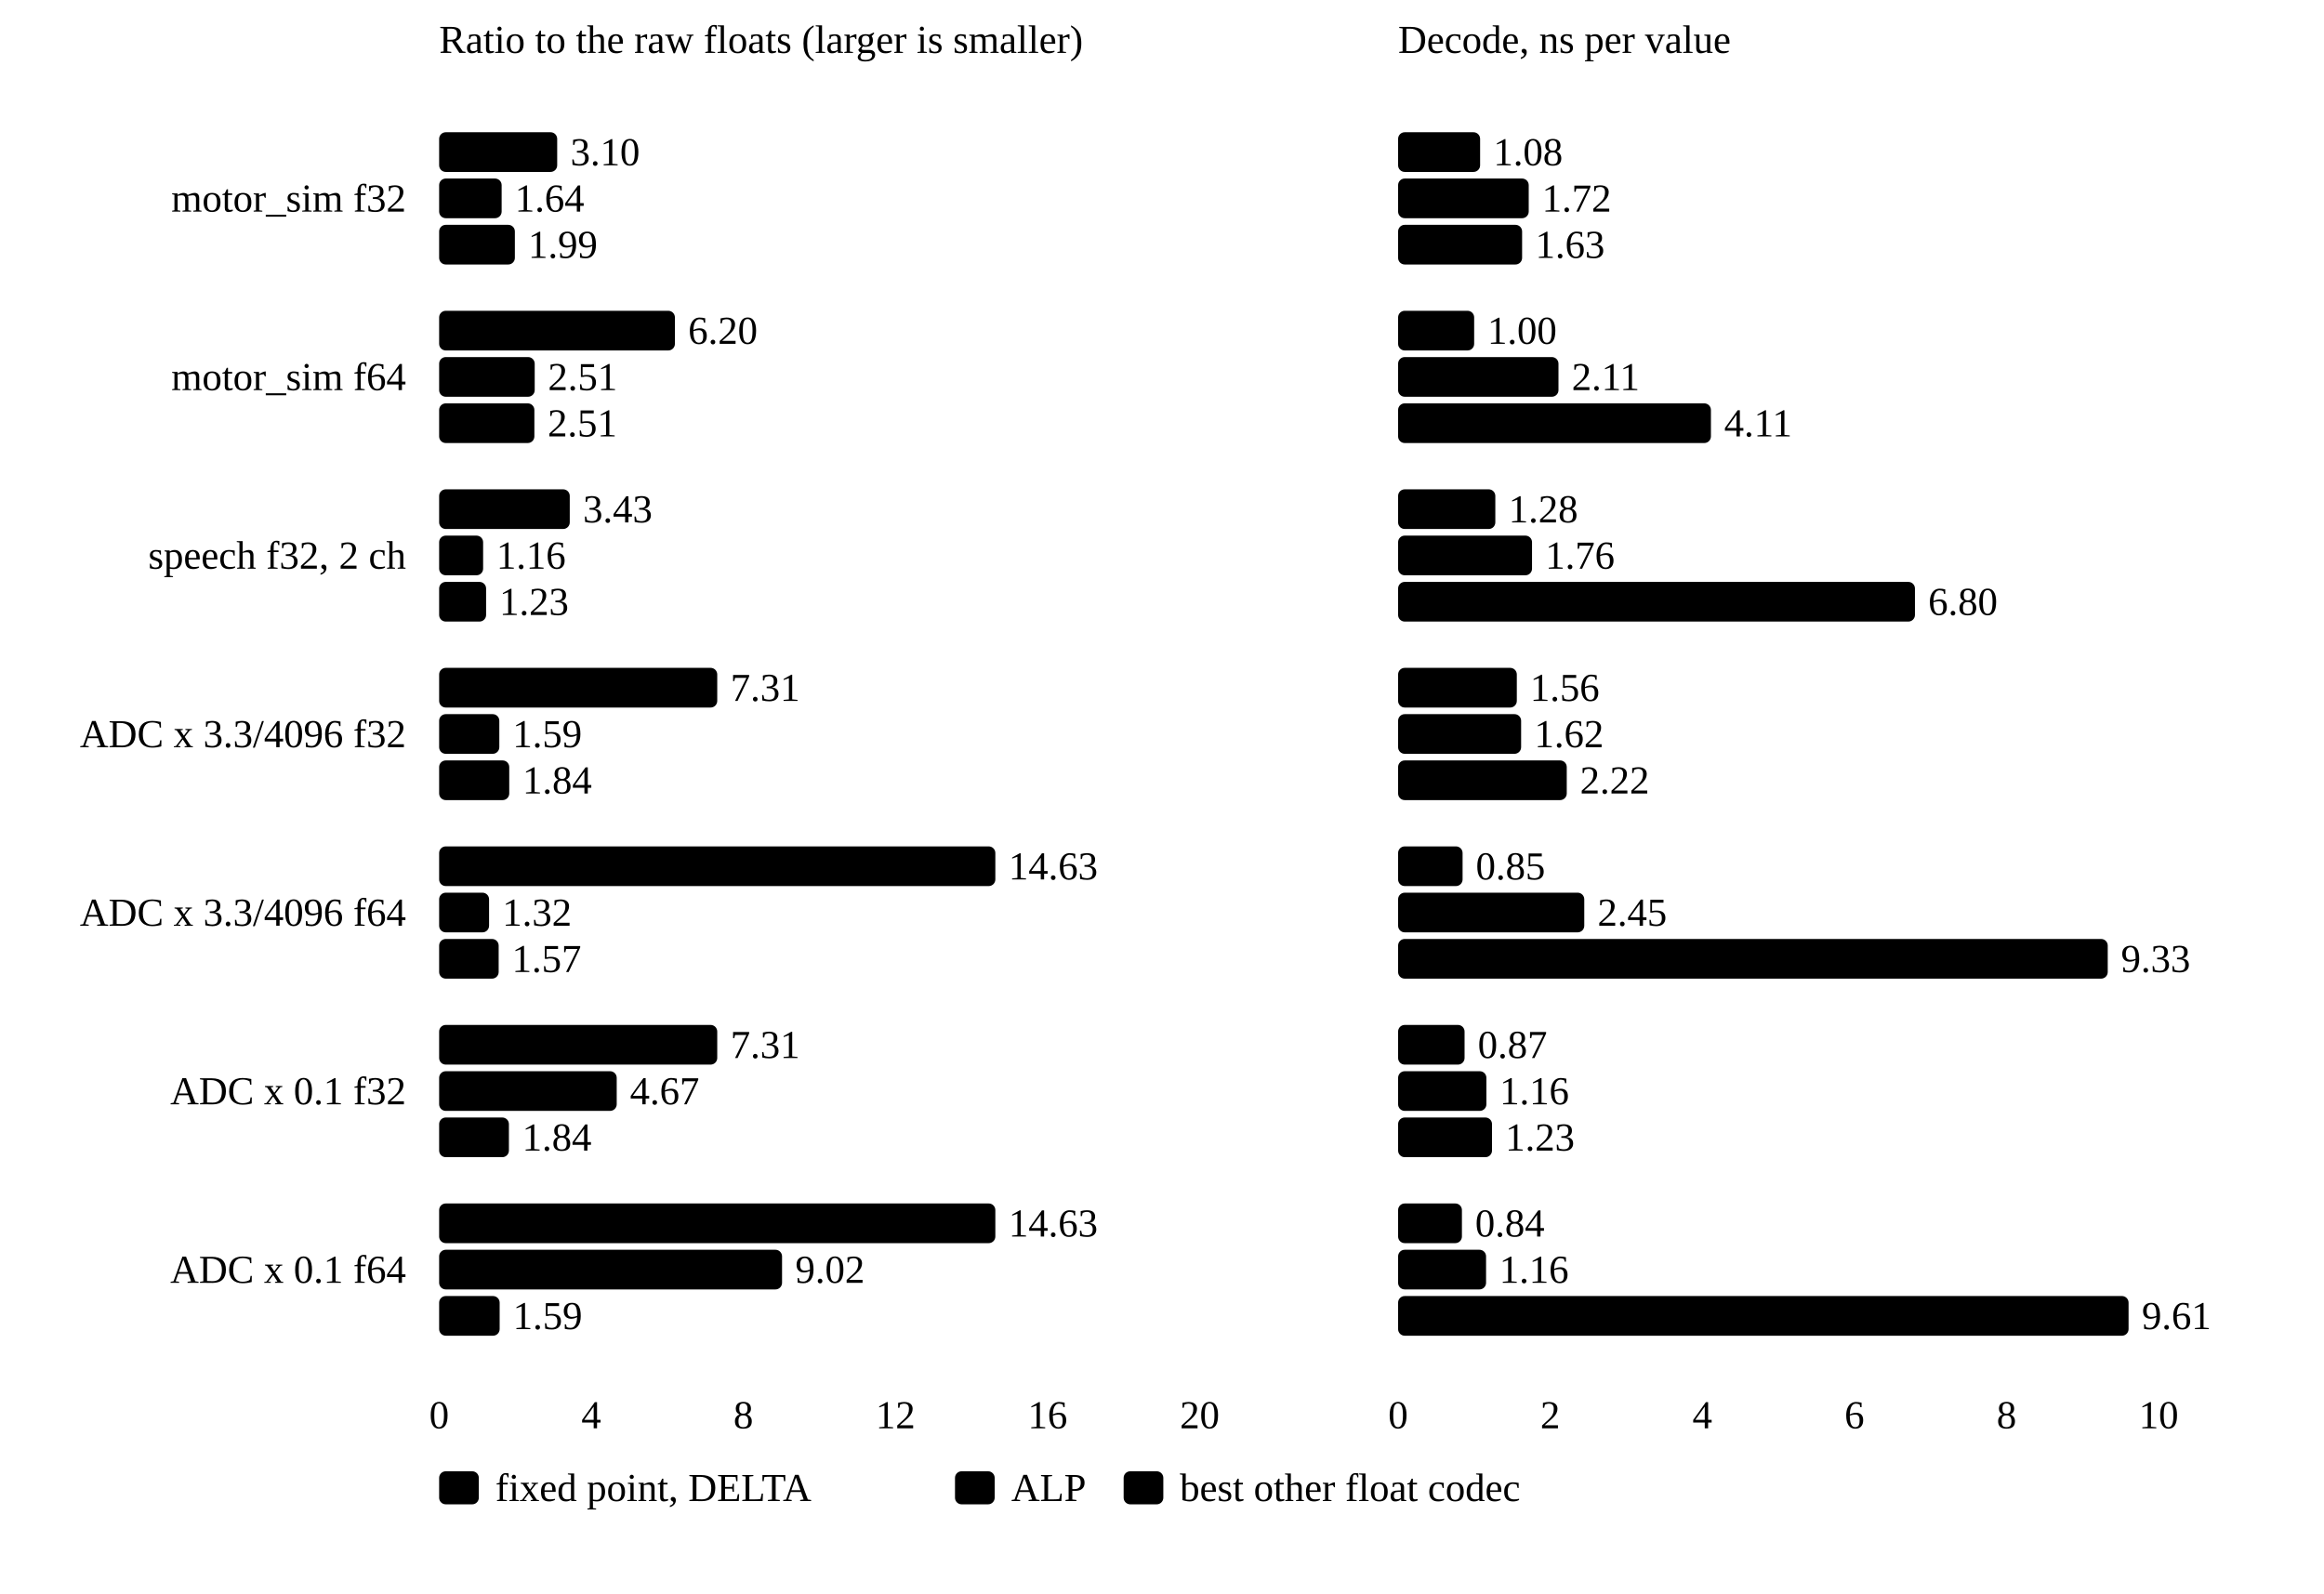
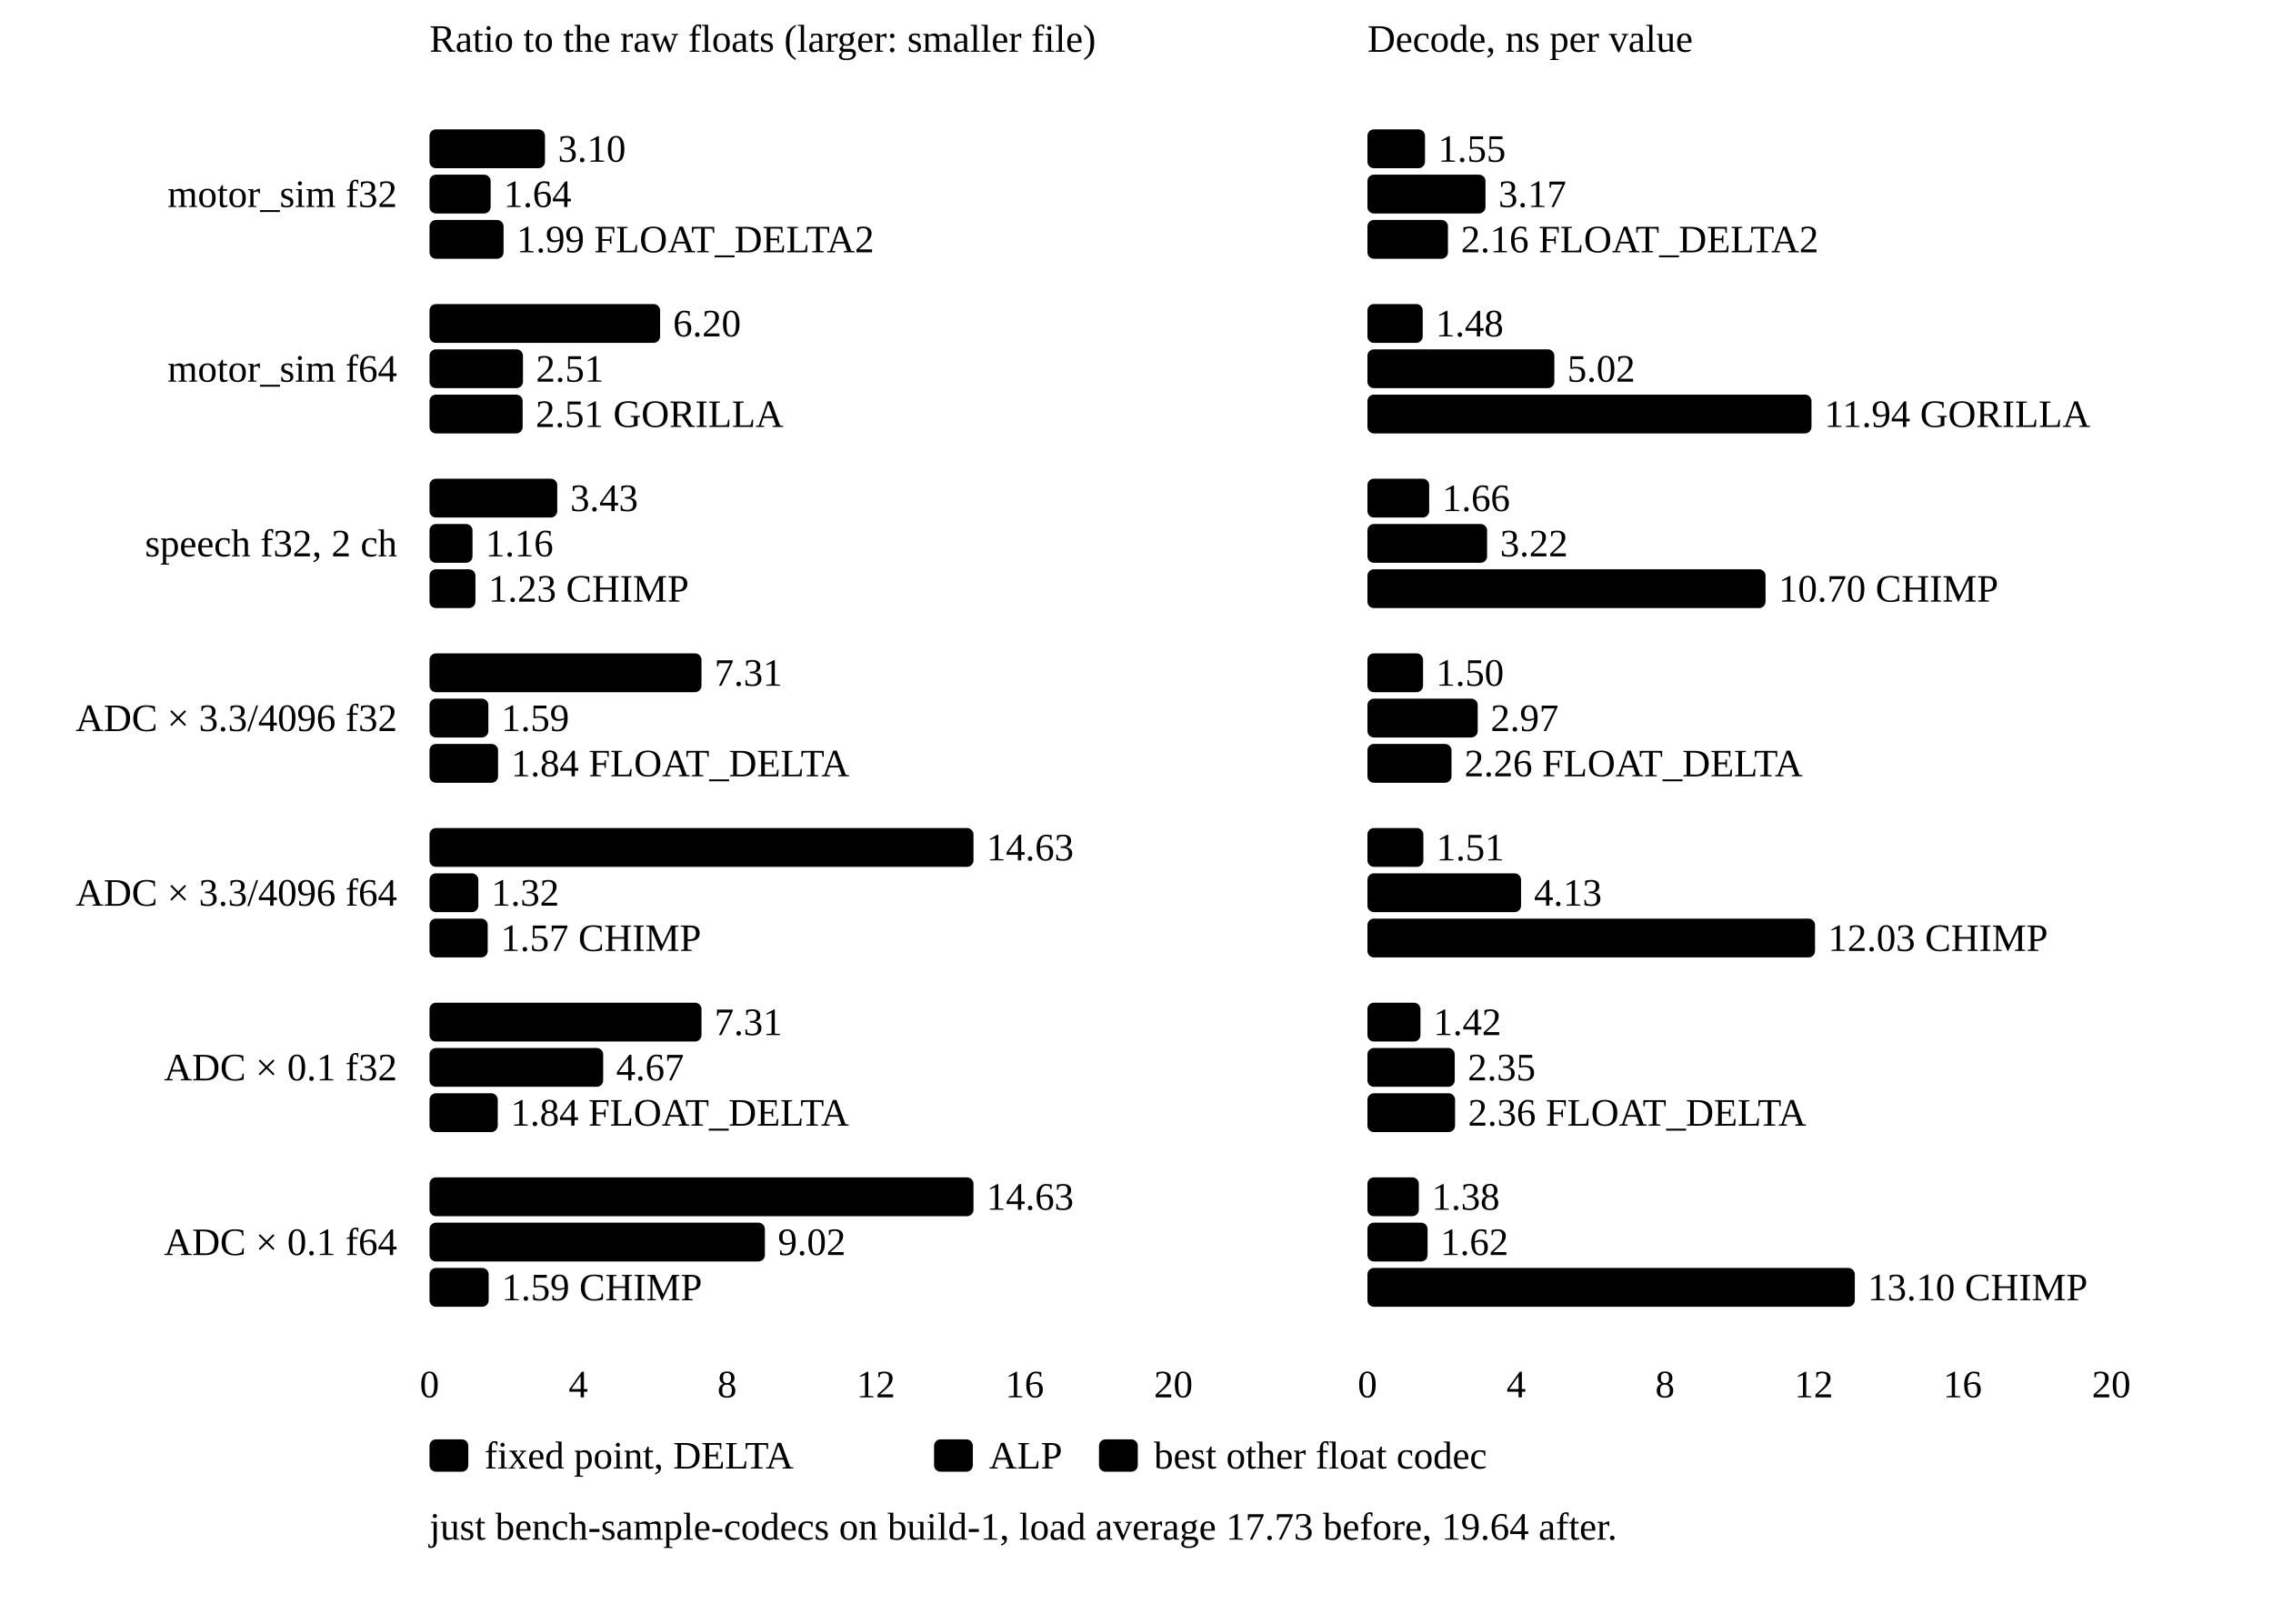
- <svg xmlns="http://www.w3.org/2000/svg" class="ww-svg" viewBox="0 0 702.8 482" width="702.8" height="482" role="img" aria-label="Sample codecs per data set: ratio to the raw floats and decode time per value, fixed point with DELTA against ALP and the best other float codec">
-   <text x="132.8" y="16.0" text-anchor="start" class="strong">Ratio to the raw floats (larger is smaller)</text>
+ <svg xmlns="http://www.w3.org/2000/svg" class="ww-svg" viewBox="0 0 702.8 502" width="702.8" height="502" role="img" aria-label="Sample codecs per data set: ratio to the raw floats and decode time per value, fixed point with DELTA against ALP and the best other float codec, named at its bar">
+   <text x="132.8" y="16.0" text-anchor="start" class="strong">Ratio to the raw floats (larger: smaller file)</text>
  <line x1="132.8" y1="34.0" x2="132.8" y2="418.0" class="thin" />
  <text x="132.8" y="432.0" text-anchor="middle" class="small soft">0</text>
  <line x1="178.8" y1="34.0" x2="178.8" y2="418.0" class="thin" />
  <text x="178.8" y="432.0" text-anchor="middle" class="small soft">4</text>
  <line x1="224.8" y1="34.0" x2="224.8" y2="418.0" class="thin" />
  <text x="224.8" y="432.0" text-anchor="middle" class="small soft">8</text>
  <line x1="270.8" y1="34.0" x2="270.8" y2="418.0" class="thin" />
  <text x="270.8" y="432.0" text-anchor="middle" class="small soft">12</text>
  <line x1="316.8" y1="34.0" x2="316.8" y2="418.0" class="thin" />
  <text x="316.8" y="432.0" text-anchor="middle" class="small soft">16</text>
  <line x1="362.8" y1="34.0" x2="362.8" y2="418.0" class="thin" />
  <text x="362.8" y="432.0" text-anchor="middle" class="small soft">20</text>
  <rect x="132.8" y="40.0" width="35.7" height="12.0" rx="2" class="blue" />
  <text x="172.5" y="50.0" text-anchor="start" class="small">3.10</text>
  <rect x="132.8" y="54.0" width="18.9" height="12.0" rx="2" class="accent" />
  <text x="155.7" y="64.0" text-anchor="start" class="small">1.64</text>
  <rect x="132.8" y="68.0" width="22.9" height="12.0" rx="2" class="amber" />
-   <text x="159.7" y="78.0" text-anchor="start" class="small">1.99</text>
+   <text x="159.7" y="78.0" text-anchor="start" class="small">1.99 FLOAT_DELTA2</text>
  <rect x="132.8" y="94.0" width="71.3" height="12.0" rx="2" class="blue" />
  <text x="208.1" y="104.0" text-anchor="start" class="small">6.20</text>
  <rect x="132.8" y="108.0" width="28.9" height="12.0" rx="2" class="accent" />
  <text x="165.7" y="118.0" text-anchor="start" class="small">2.51</text>
  <rect x="132.8" y="122.0" width="28.8" height="12.0" rx="2" class="amber" />
-   <text x="165.6" y="132.0" text-anchor="start" class="small">2.51</text>
+   <text x="165.6" y="132.0" text-anchor="start" class="small">2.51 GORILLA</text>
  <rect x="132.8" y="148.0" width="39.5" height="12.0" rx="2" class="blue" />
  <text x="176.3" y="158.0" text-anchor="start" class="small">3.43</text>
  <rect x="132.8" y="162.0" width="13.3" height="12.0" rx="2" class="accent" />
  <text x="150.1" y="172.0" text-anchor="start" class="small">1.16</text>
  <rect x="132.8" y="176.0" width="14.2" height="12.0" rx="2" class="amber" />
-   <text x="151.0" y="186.0" text-anchor="start" class="small">1.23</text>
+   <text x="151.0" y="186.0" text-anchor="start" class="small">1.23 CHIMP</text>
  <rect x="132.8" y="202.0" width="84.1" height="12.0" rx="2" class="blue" />
  <text x="220.9" y="212.0" text-anchor="start" class="small">7.31</text>
  <rect x="132.8" y="216.0" width="18.2" height="12.0" rx="2" class="accent" />
  <text x="155.0" y="226.0" text-anchor="start" class="small">1.59</text>
  <rect x="132.8" y="230.0" width="21.2" height="12.0" rx="2" class="amber" />
-   <text x="158.0" y="240.0" text-anchor="start" class="small">1.84</text>
+   <text x="158.0" y="240.0" text-anchor="start" class="small">1.84 FLOAT_DELTA</text>
  <rect x="132.8" y="256.0" width="168.2" height="12.0" rx="2" class="blue" />
  <text x="305.0" y="266.0" text-anchor="start" class="small">14.63</text>
  <rect x="132.8" y="270.0" width="15.1" height="12.0" rx="2" class="accent" />
  <text x="151.9" y="280.0" text-anchor="start" class="small">1.32</text>
  <rect x="132.8" y="284.0" width="18.0" height="12.0" rx="2" class="amber" />
-   <text x="154.8" y="294.0" text-anchor="start" class="small">1.57</text>
+   <text x="154.8" y="294.0" text-anchor="start" class="small">1.57 CHIMP</text>
  <rect x="132.8" y="310.0" width="84.1" height="12.0" rx="2" class="blue" />
  <text x="220.9" y="320.0" text-anchor="start" class="small">7.31</text>
  <rect x="132.8" y="324.0" width="53.7" height="12.0" rx="2" class="accent" />
  <text x="190.5" y="334.0" text-anchor="start" class="small">4.67</text>
  <rect x="132.8" y="338.0" width="21.1" height="12.0" rx="2" class="amber" />
-   <text x="157.9" y="348.0" text-anchor="start" class="small">1.84</text>
+   <text x="157.9" y="348.0" text-anchor="start" class="small">1.84 FLOAT_DELTA</text>
  <rect x="132.8" y="364.0" width="168.2" height="12.0" rx="2" class="blue" />
  <text x="305.0" y="374.0" text-anchor="start" class="small">14.63</text>
  <rect x="132.8" y="378.0" width="103.7" height="12.0" rx="2" class="accent" />
  <text x="240.5" y="388.0" text-anchor="start" class="small">9.02</text>
  <rect x="132.8" y="392.0" width="18.3" height="12.0" rx="2" class="amber" />
-   <text x="155.1" y="402.0" text-anchor="start" class="small">1.59</text>
+   <text x="155.1" y="402.0" text-anchor="start" class="small">1.59 CHIMP</text>
  <line x1="132.8" y1="34.0" x2="132.8" y2="418.0" class="line" />
  <text x="422.8" y="16.0" text-anchor="start" class="strong">Decode, ns per value</text>
  <line x1="422.8" y1="34.0" x2="422.8" y2="418.0" class="thin" />
  <text x="422.8" y="432.0" text-anchor="middle" class="small soft">0</text>
  <line x1="468.8" y1="34.0" x2="468.8" y2="418.0" class="thin" />
-   <text x="468.8" y="432.0" text-anchor="middle" class="small soft">2</text>
+   <text x="468.8" y="432.0" text-anchor="middle" class="small soft">4</text>
  <line x1="514.8" y1="34.0" x2="514.8" y2="418.0" class="thin" />
-   <text x="514.8" y="432.0" text-anchor="middle" class="small soft">4</text>
+   <text x="514.8" y="432.0" text-anchor="middle" class="small soft">8</text>
  <line x1="560.8" y1="34.0" x2="560.8" y2="418.0" class="thin" />
-   <text x="560.8" y="432.0" text-anchor="middle" class="small soft">6</text>
+   <text x="560.8" y="432.0" text-anchor="middle" class="small soft">12</text>
  <line x1="606.8" y1="34.0" x2="606.8" y2="418.0" class="thin" />
-   <text x="606.8" y="432.0" text-anchor="middle" class="small soft">8</text>
+   <text x="606.8" y="432.0" text-anchor="middle" class="small soft">16</text>
  <line x1="652.8" y1="34.0" x2="652.8" y2="418.0" class="thin" />
-   <text x="652.8" y="432.0" text-anchor="middle" class="small soft">10</text>
-   <rect x="422.8" y="40.0" width="24.8" height="12.0" rx="2" class="blue" />
-   <text x="451.6" y="50.0" text-anchor="start" class="small">1.08</text>
-   <rect x="422.8" y="54.0" width="39.5" height="12.0" rx="2" class="accent" />
-   <text x="466.3" y="64.0" text-anchor="start" class="small">1.72</text>
-   <rect x="422.8" y="68.0" width="37.5" height="12.0" rx="2" class="amber" />
-   <text x="464.3" y="78.0" text-anchor="start" class="small">1.63</text>
-   <rect x="422.8" y="94.0" width="23.0" height="12.0" rx="2" class="blue" />
-   <text x="449.8" y="104.0" text-anchor="start" class="small">1.00</text>
-   <rect x="422.8" y="108.0" width="48.5" height="12.0" rx="2" class="accent" />
-   <text x="475.3" y="118.0" text-anchor="start" class="small">2.11</text>
-   <rect x="422.8" y="122.0" width="94.6" height="12.0" rx="2" class="amber" />
-   <text x="521.4" y="132.0" text-anchor="start" class="small">4.11</text>
-   <rect x="422.8" y="148.0" width="29.4" height="12.0" rx="2" class="blue" />
-   <text x="456.2" y="158.0" text-anchor="start" class="small">1.28</text>
-   <rect x="422.8" y="162.0" width="40.5" height="12.0" rx="2" class="accent" />
-   <text x="467.3" y="172.0" text-anchor="start" class="small">1.76</text>
-   <rect x="422.8" y="176.0" width="156.3" height="12.0" rx="2" class="amber" />
-   <text x="583.1" y="186.0" text-anchor="start" class="small">6.80</text>
-   <rect x="422.8" y="202.0" width="35.9" height="12.0" rx="2" class="blue" />
-   <text x="462.7" y="212.0" text-anchor="start" class="small">1.56</text>
-   <rect x="422.8" y="216.0" width="37.2" height="12.0" rx="2" class="accent" />
-   <text x="464.0" y="226.0" text-anchor="start" class="small">1.62</text>
-   <rect x="422.8" y="230.0" width="51.0" height="12.0" rx="2" class="amber" />
-   <text x="477.8" y="240.0" text-anchor="start" class="small">2.22</text>
-   <rect x="422.8" y="256.0" width="19.5" height="12.0" rx="2" class="blue" />
-   <text x="446.3" y="266.0" text-anchor="start" class="small">0.85</text>
-   <rect x="422.8" y="270.0" width="56.3" height="12.0" rx="2" class="accent" />
-   <text x="483.1" y="280.0" text-anchor="start" class="small">2.45</text>
-   <rect x="422.8" y="284.0" width="214.6" height="12.0" rx="2" class="amber" />
-   <text x="641.4" y="294.0" text-anchor="start" class="small">9.33</text>
-   <rect x="422.8" y="310.0" width="20.1" height="12.0" rx="2" class="blue" />
-   <text x="446.9" y="320.0" text-anchor="start" class="small">0.87</text>
-   <rect x="422.8" y="324.0" width="26.7" height="12.0" rx="2" class="accent" />
-   <text x="453.5" y="334.0" text-anchor="start" class="small">1.16</text>
-   <rect x="422.8" y="338.0" width="28.4" height="12.0" rx="2" class="amber" />
-   <text x="455.2" y="348.0" text-anchor="start" class="small">1.23</text>
-   <rect x="422.8" y="364.0" width="19.3" height="12.0" rx="2" class="blue" />
-   <text x="446.1" y="374.0" text-anchor="start" class="small">0.84</text>
-   <rect x="422.8" y="378.0" width="26.6" height="12.0" rx="2" class="accent" />
-   <text x="453.4" y="388.0" text-anchor="start" class="small">1.16</text>
-   <rect x="422.8" y="392.0" width="220.9" height="12.0" rx="2" class="amber" />
-   <text x="647.7" y="402.0" text-anchor="start" class="small">9.61</text>
+   <text x="652.8" y="432.0" text-anchor="middle" class="small soft">20</text>
+   <rect x="422.8" y="40.0" width="17.8" height="12.0" rx="2" class="blue" />
+   <text x="444.6" y="50.0" text-anchor="start" class="small">1.55</text>
+   <rect x="422.8" y="54.0" width="36.5" height="12.0" rx="2" class="accent" />
+   <text x="463.3" y="64.0" text-anchor="start" class="small">3.17</text>
+   <rect x="422.8" y="68.0" width="24.9" height="12.0" rx="2" class="amber" />
+   <text x="451.7" y="78.0" text-anchor="start" class="small">2.16 FLOAT_DELTA2</text>
+   <rect x="422.8" y="94.0" width="17.1" height="12.0" rx="2" class="blue" />
+   <text x="443.9" y="104.0" text-anchor="start" class="small">1.48</text>
+   <rect x="422.8" y="108.0" width="57.8" height="12.0" rx="2" class="accent" />
+   <text x="484.6" y="118.0" text-anchor="start" class="small">5.02</text>
+   <rect x="422.8" y="122.0" width="137.3" height="12.0" rx="2" class="amber" />
+   <text x="564.1" y="132.0" text-anchor="start" class="small">11.94 GORILLA</text>
+   <rect x="422.8" y="148.0" width="19.1" height="12.0" rx="2" class="blue" />
+   <text x="445.9" y="158.0" text-anchor="start" class="small">1.66</text>
+   <rect x="422.8" y="162.0" width="37.0" height="12.0" rx="2" class="accent" />
+   <text x="463.8" y="172.0" text-anchor="start" class="small">3.22</text>
+   <rect x="422.8" y="176.0" width="123.1" height="12.0" rx="2" class="amber" />
+   <text x="549.9" y="186.0" text-anchor="start" class="small">10.70 CHIMP</text>
+   <rect x="422.8" y="202.0" width="17.2" height="12.0" rx="2" class="blue" />
+   <text x="444.0" y="212.0" text-anchor="start" class="small">1.50</text>
+   <rect x="422.8" y="216.0" width="34.1" height="12.0" rx="2" class="accent" />
+   <text x="460.9" y="226.0" text-anchor="start" class="small">2.97</text>
+   <rect x="422.8" y="230.0" width="26.0" height="12.0" rx="2" class="amber" />
+   <text x="452.8" y="240.0" text-anchor="start" class="small">2.26 FLOAT_DELTA</text>
+   <rect x="422.8" y="256.0" width="17.3" height="12.0" rx="2" class="blue" />
+   <text x="444.1" y="266.0" text-anchor="start" class="small">1.51</text>
+   <rect x="422.8" y="270.0" width="47.5" height="12.0" rx="2" class="accent" />
+   <text x="474.3" y="280.0" text-anchor="start" class="small">4.13</text>
+   <rect x="422.8" y="284.0" width="138.4" height="12.0" rx="2" class="amber" />
+   <text x="565.2" y="294.0" text-anchor="start" class="small">12.03 CHIMP</text>
+   <rect x="422.8" y="310.0" width="16.4" height="12.0" rx="2" class="blue" />
+   <text x="443.2" y="320.0" text-anchor="start" class="small">1.42</text>
+   <rect x="422.8" y="324.0" width="27.0" height="12.0" rx="2" class="accent" />
+   <text x="453.8" y="334.0" text-anchor="start" class="small">2.35</text>
+   <rect x="422.8" y="338.0" width="27.1" height="12.0" rx="2" class="amber" />
+   <text x="453.9" y="348.0" text-anchor="start" class="small">2.36 FLOAT_DELTA</text>
+   <rect x="422.8" y="364.0" width="15.9" height="12.0" rx="2" class="blue" />
+   <text x="442.7" y="374.0" text-anchor="start" class="small">1.38</text>
+   <rect x="422.8" y="378.0" width="18.6" height="12.0" rx="2" class="accent" />
+   <text x="445.4" y="388.0" text-anchor="start" class="small">1.62</text>
+   <rect x="422.8" y="392.0" width="150.7" height="12.0" rx="2" class="amber" />
+   <text x="577.5" y="402.0" text-anchor="start" class="small">13.10 CHIMP</text>
  <line x1="422.8" y1="34.0" x2="422.8" y2="418.0" class="line" />
  <text x="122.8" y="64.0" text-anchor="end">motor_sim f32</text>
  <text x="122.8" y="118.0" text-anchor="end">motor_sim f64</text>
  <text x="122.8" y="172.0" text-anchor="end">speech f32, 2 ch</text>
-   <text x="122.8" y="226.0" text-anchor="end">ADC x 3.3/4096 f32</text>
-   <text x="122.8" y="280.0" text-anchor="end">ADC x 3.3/4096 f64</text>
-   <text x="122.8" y="334.0" text-anchor="end">ADC x 0.1 f32</text>
-   <text x="122.8" y="388.0" text-anchor="end">ADC x 0.1 f64</text>
+   <text x="122.8" y="226.0" text-anchor="end">ADC × 3.3/4096 f32</text>
+   <text x="122.8" y="280.0" text-anchor="end">ADC × 3.3/4096 f64</text>
+   <text x="122.8" y="334.0" text-anchor="end">ADC × 0.1 f32</text>
+   <text x="122.8" y="388.0" text-anchor="end">ADC × 0.1 f64</text>
  <rect x="132.8" y="445.0" width="12.0" height="10.0" rx="2" class="blue" />
  <text x="149.8" y="454.0" text-anchor="start" class="small">fixed point, DELTA</text>
  <rect x="288.8" y="445.0" width="12.0" height="10.0" rx="2" class="accent" />
  <text x="305.8" y="454.0" text-anchor="start" class="small">ALP</text>
  <rect x="339.8" y="445.0" width="12.0" height="10.0" rx="2" class="amber" />
  <text x="356.8" y="454.0" text-anchor="start" class="small">best other float codec</text>
+   <text x="132.8" y="476.0" text-anchor="start" class="small soft">just bench-sample-codecs on build-1, load average 17.73 before, 19.64 after.</text>
</svg>
